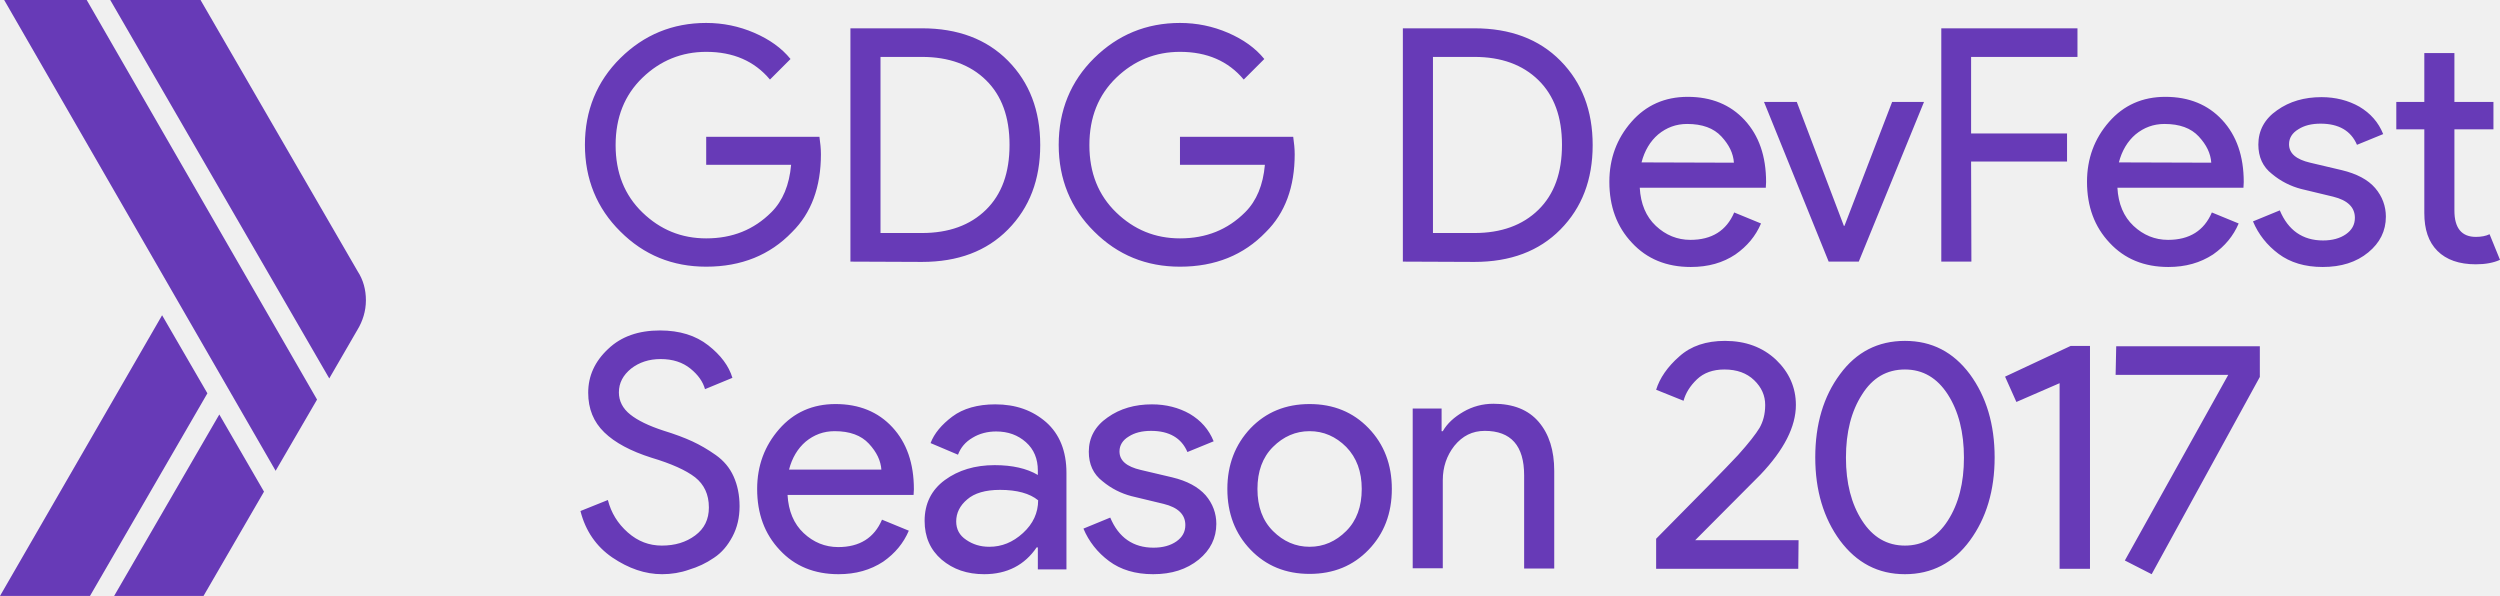
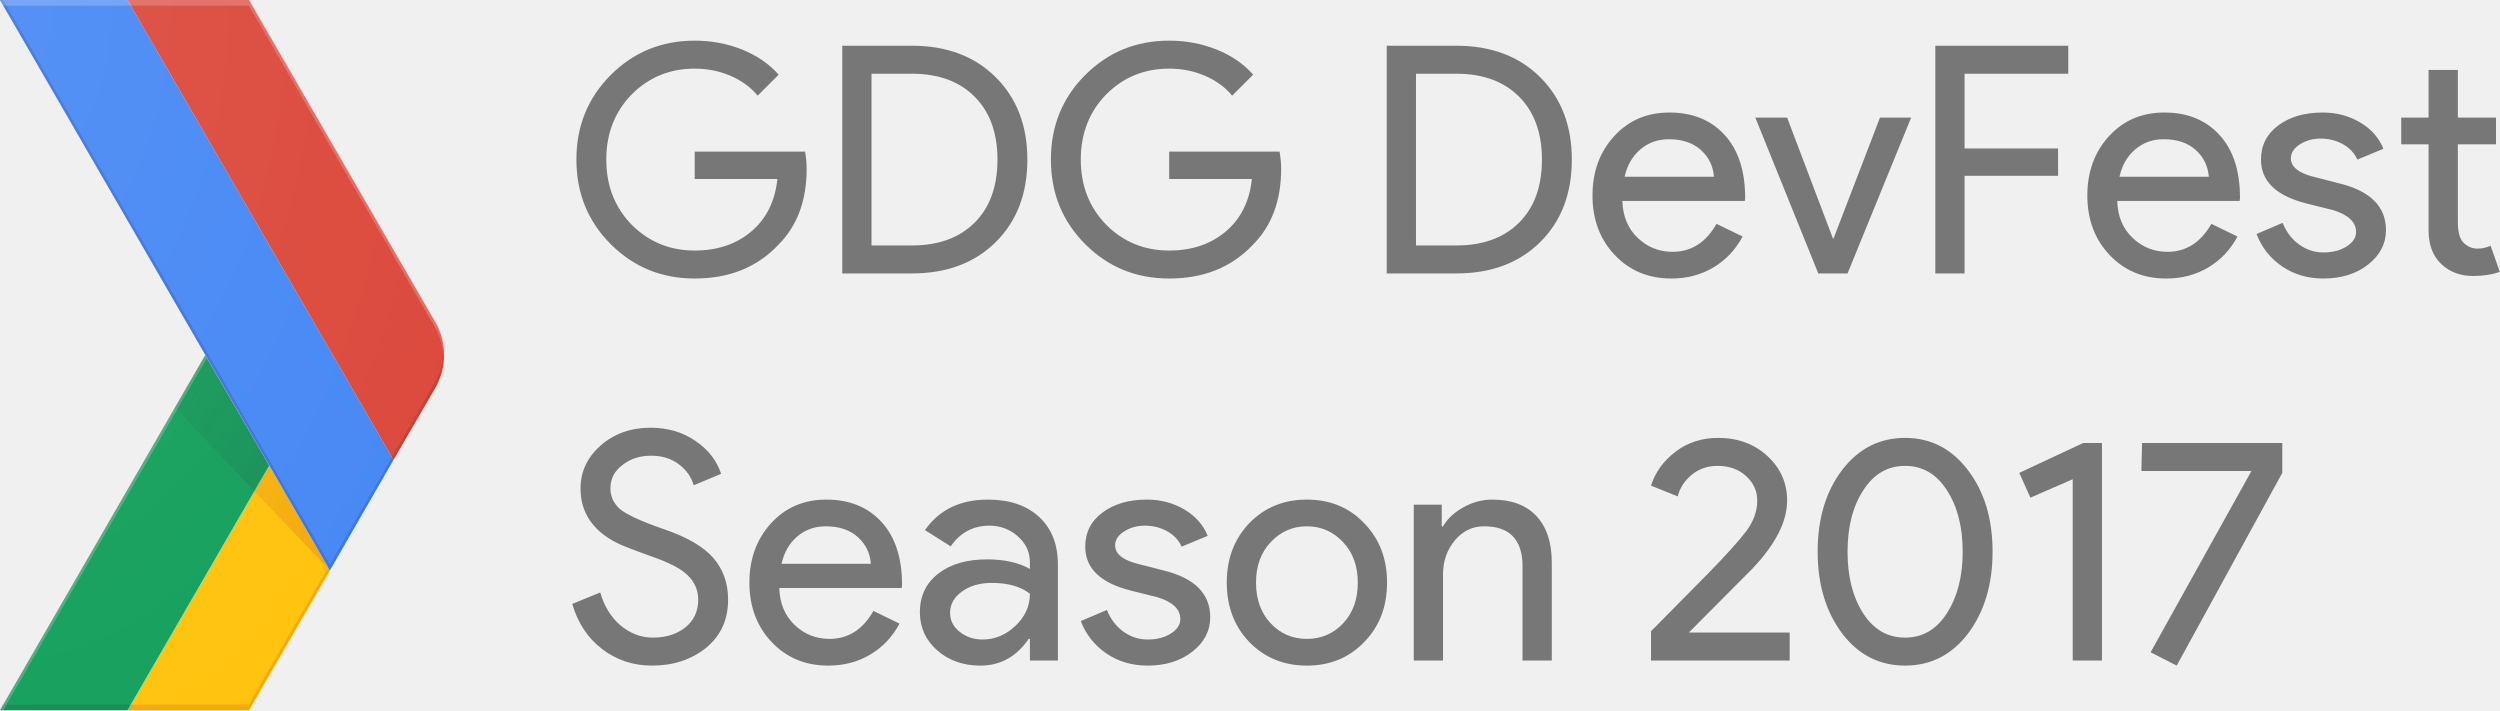
- <svg xmlns="http://www.w3.org/2000/svg" id="Layer_4" viewBox="0 0 839 200">
-   <style>.st0{fill:#673ab7}</style>
-   <path class="st0" d="M275.5 51.8c0 10.9-3.2 19.7-9.7 26.1-7.4 7.7-17 11.6-28.8 11.6-11.3 0-20.9-3.9-28.8-11.8-7.9-7.8-11.9-17.6-11.9-29.1s4-21.3 11.9-29.1S225.7 7.7 237 7.7c5.6 0 11 1.1 16.1 3.3 5.1 2.2 9.2 5.1 12.2 8.8l-6.9 6.9c-5.2-6.2-12.3-9.3-21.4-9.3-8.2 0-15.4 2.9-21.4 8.7s-9 13.3-9 22.6 3 16.8 9 22.6c6 5.8 13.1 8.7 21.4 8.7 8.8 0 16-2.9 21.9-8.8 3.8-3.8 6-9.1 6.6-15.9H237v-9.4h38c.3 2.1.5 4 .5 5.9zm9.9 36V9.5h24c12 0 21.7 3.6 28.9 10.9 7.2 7.3 10.8 16.7 10.8 28.3s-3.6 21-10.8 28.3c-7.2 7.3-16.8 10.9-28.9 10.9l-24-.1zm10.1-9.6h13.9c9 0 16.2-2.6 21.5-7.8 5.3-5.2 7.9-12.4 7.9-21.8 0-9.3-2.6-16.5-7.9-21.7s-12.5-7.8-21.5-7.8h-13.9v59.1zm139-26.4c0 10.9-3.2 19.7-9.7 26.1-7.4 7.7-17 11.6-28.8 11.6-11.3 0-20.9-3.9-28.8-11.8-7.9-7.8-11.9-17.6-11.9-29.1s4-21.3 11.9-29.1S384.7 7.7 396 7.7c5.6 0 11 1.1 16.1 3.3s9.2 5.1 12.2 8.8l-6.9 6.9c-5.2-6.2-12.3-9.3-21.4-9.3-8.2 0-15.4 2.9-21.4 8.7s-9 13.3-9 22.6 3 16.8 9 22.6c6 5.8 13.1 8.7 21.4 8.7 8.8 0 16-2.9 21.9-8.8 3.8-3.8 6-9.1 6.6-15.9H396v-9.4h38c.3 2.1.5 4 .5 5.9zm36.3 36V9.5h24c12 0 21.7 3.6 28.9 10.9s10.8 16.7 10.8 28.3-3.6 21-10.8 28.3-16.8 10.9-28.9 10.9l-24-.1zm10.1-9.6h13.9c9 0 16.2-2.6 21.5-7.8 5.3-5.2 7.9-12.4 7.9-21.8 0-9.3-2.6-16.5-7.9-21.7-5.3-5.2-12.5-7.8-21.5-7.8h-13.9v59.1zm86.5 11.4c-8.1 0-14.7-2.7-19.7-8.1-5.1-5.4-7.6-12.2-7.6-20.5 0-7.8 2.5-14.5 7.4-20.1s11.2-8.4 18.9-8.4c7.9 0 14.3 2.6 19.1 7.8s7.2 12.1 7.2 20.8l-.1 1.9h-42.3c.3 5.4 2.1 9.7 5.4 12.8 3.3 3.1 7.2 4.7 11.6 4.7 7.2 0 12.1-3.1 14.7-9.2l9 3.7c-1.8 4.2-4.6 7.6-8.6 10.4-4.2 2.8-9.1 4.2-15 4.2zm14.5-35c-.2-3.1-1.6-6-4.2-8.8-2.6-2.8-6.4-4.2-11.5-4.2-3.7 0-6.9 1.2-9.7 3.5-2.7 2.3-4.6 5.5-5.6 9.4l31 .1zm31.8 33.2L592 34.2h11l15.8 41.6h.2l16-41.6h10.7l-21.9 53.6h-10.1zm47.9 0h-10.1V9.5h45.7v9.6h-35.7v25.7h32.2v9.4h-32.2l.1 33.6zm66.1 1.8c-8.1 0-14.7-2.7-19.7-8.1-5.1-5.4-7.6-12.2-7.6-20.5 0-7.8 2.5-14.5 7.4-20.1s11.2-8.4 18.9-8.4c7.9 0 14.3 2.6 19.1 7.8s7.2 12.1 7.2 20.8l-.1 1.9h-42.3c.3 5.4 2.1 9.7 5.4 12.8 3.3 3.1 7.2 4.7 11.6 4.7 7.2 0 12.1-3.1 14.7-9.2l9 3.7c-1.8 4.2-4.6 7.6-8.6 10.4-4.3 2.8-9.2 4.2-15 4.2zm14.4-35c-.2-3.1-1.6-6-4.2-8.8-2.6-2.8-6.4-4.2-11.5-4.2-3.7 0-6.9 1.2-9.7 3.5-2.7 2.3-4.6 5.5-5.6 9.4l31 .1zm37.4 35c-6 0-10.9-1.5-14.8-4.4-3.9-2.9-6.8-6.6-8.6-10.9l9-3.7c2.8 6.7 7.7 10.1 14.5 10.1 3.1 0 5.7-.7 7.7-2.1s3-3.2 3-5.5c0-3.5-2.4-5.9-7.3-7.1l-10.8-2.6c-3.4-.9-6.7-2.5-9.7-5-3.1-2.4-4.6-5.7-4.6-9.9 0-4.7 2.1-8.6 6.3-11.5 4.2-3 9.2-4.4 14.9-4.4 4.7 0 9 1.1 12.7 3.2 3.7 2.2 6.4 5.2 8 9.2l-8.8 3.6c-2-4.7-6.1-7.1-12.2-7.1-3 0-5.5.6-7.5 1.9-2 1.2-3.1 2.9-3.1 5 0 3.1 2.4 5.1 7.1 6.2l10.6 2.5c5 1.2 8.8 3.2 11.2 6s3.6 6.1 3.6 9.6c0 4.8-2 8.8-5.9 12-4 3.3-9.1 4.9-15.3 4.9zm51.4-.9c-5.6 0-9.9-1.5-12.9-4.5s-4.4-7.2-4.4-12.7V43.4h-9.4v-9.2h9.4V17.8h10.1v16.4h13.1v9.2h-13.1v27.3c0 5.8 2.4 8.8 7.2 8.8 1.8 0 3.4-.3 4.6-.9l3.5 8.6c-2.2 1-4.9 1.5-8.1 1.5zm-608.7 104c-5.7 0-11.2-1.9-16.7-5.6-5.4-3.7-9-8.9-10.7-15.6l9.2-3.7c1.1 4.3 3.3 7.9 6.7 10.9s7.2 4.4 11.4 4.4c4.4 0 8.1-1.1 11.2-3.4 3.1-2.3 4.6-5.4 4.6-9.4 0-4.4-1.6-7.7-4.6-10.1-3.1-2.4-8-4.6-14.7-6.6-6.9-2.2-12.2-5-15.8-8.5s-5.4-7.9-5.4-13.3c0-5.6 2.2-10.5 6.7-14.7 4.4-4.2 10.2-6.2 17.4-6.2 6.6 0 12 1.7 16.2 5s6.9 6.9 8.1 10.9l-9.2 3.8c-.7-2.5-2.3-4.8-4.9-6.9-2.6-2.1-5.9-3.2-10-3.2-3.9 0-7.2 1.1-9.9 3.2-2.7 2.2-4.1 4.8-4.1 8 0 2.9 1.3 5.4 3.8 7.4s6.2 3.8 11.1 5.4c3.9 1.2 7.1 2.4 9.7 3.6 2.6 1.2 5.2 2.7 7.9 4.6 2.7 1.9 4.7 4.3 6 7.2s2 6.2 2 10-.8 7.2-2.4 10.2c-1.6 3-3.6 5.4-6.2 7.1-2.6 1.8-5.4 3.1-8.4 4-2.8 1-5.9 1.5-9 1.5zm59.2 0c-8.1 0-14.7-2.7-19.7-8.1-5.1-5.4-7.6-12.2-7.6-20.5 0-7.8 2.5-14.5 7.4-20.1s11.2-8.4 18.9-8.4c7.9 0 14.3 2.6 19.1 7.8 4.8 5.2 7.2 12.1 7.2 20.8l-.1 1.9h-42.3c.3 5.4 2.1 9.7 5.4 12.8s7.2 4.7 11.6 4.7c7.2 0 12.1-3.1 14.7-9.2l9 3.7c-1.8 4.2-4.6 7.6-8.6 10.4-4.3 2.8-9.2 4.2-15 4.2zm14.4-35c-.2-3.1-1.6-6-4.2-8.8s-6.4-4.2-11.5-4.2c-3.7 0-6.9 1.2-9.7 3.5-2.7 2.3-4.6 5.5-5.6 9.4h31v.1zm34.5 35c-5.7 0-10.4-1.6-14.3-4.9-3.8-3.3-5.7-7.6-5.7-13 0-5.8 2.3-10.4 6.8-13.7s10.1-5 16.7-5c5.9 0 10.8 1.1 14.5 3.3v-1.5c0-3.9-1.3-7.1-4-9.5s-6-3.6-10-3.6c-2.9 0-5.6.7-7.9 2.1-2.4 1.4-4 3.3-4.9 5.7l-9.2-3.9c1.2-3.2 3.7-6.2 7.3-8.9 3.6-2.7 8.5-4.1 14.4-4.1 6.9 0 12.5 2 17.1 6 4.5 4 6.8 9.7 6.8 17v32.4h-9.6v-7.4h-.4c-4 5.9-9.9 9-17.6 9zm1.7-9.2c4.2 0 7.9-1.5 11.3-4.6s5.1-6.8 5.1-11c-2.8-2.3-7.1-3.5-12.8-3.5-4.9 0-8.6 1.1-11 3.2-2.5 2.1-3.7 4.6-3.7 7.4 0 2.6 1.1 4.7 3.4 6.2 2.2 1.5 4.7 2.3 7.7 2.3zm55 9.2c-6 0-10.9-1.5-14.8-4.4s-6.8-6.6-8.6-10.9l9-3.7c2.8 6.7 7.7 10.1 14.5 10.1 3.1 0 5.7-.7 7.7-2.1 2-1.4 3-3.2 3-5.5 0-3.5-2.4-5.9-7.3-7.1l-10.8-2.6c-3.4-.9-6.7-2.5-9.7-5-3.1-2.4-4.6-5.7-4.6-9.9 0-4.7 2.1-8.6 6.3-11.5 4.2-3 9.2-4.4 14.9-4.4 4.7 0 9 1.1 12.7 3.2 3.7 2.2 6.4 5.2 8 9.2l-8.8 3.6c-2-4.7-6.1-7.1-12.2-7.1-3 0-5.5.6-7.5 1.9-2 1.2-3.1 2.9-3.1 5 0 3.1 2.4 5.1 7.1 6.2l10.6 2.5c5 1.2 8.7 3.2 11.2 6 2.4 2.8 3.6 6.1 3.6 9.6 0 4.8-2 8.8-5.9 12-4.1 3.3-9.1 4.9-15.3 4.9zm32.7-49c5.2-5.4 11.8-8.1 19.8-8.1s14.6 2.7 19.8 8.1c5.2 5.4 7.8 12.2 7.8 20.4s-2.6 15-7.8 20.4c-5.2 5.4-11.8 8.1-19.8 8.1s-14.6-2.7-19.8-8.1c-5.2-5.4-7.8-12.2-7.8-20.4 0-8.1 2.6-14.9 7.8-20.4zm7.5 34.5c3.5 3.5 7.6 5.3 12.3 5.3 4.7 0 8.8-1.8 12.3-5.3s5.2-8.2 5.2-14.1c0-5.8-1.7-10.5-5.2-14.1-3.5-3.5-7.6-5.3-12.3-5.3-4.7 0-8.8 1.8-12.3 5.3s-5.2 8.2-5.2 14.1 1.7 10.6 5.2 14.1zm56.6-40.9v7.4h.4c1.5-2.6 3.8-4.7 6.9-6.5s6.5-2.7 10.1-2.7c6.6 0 11.7 2 15.2 6.1s5.2 9.6 5.2 16.4v32.8h-10.1v-31.3c0-9.9-4.4-14.9-13.2-14.9-4.2 0-7.5 1.7-10.2 5-2.6 3.3-3.9 7.2-3.9 11.5v29.6h-10.1v-53.6h9.7v.2zm119.7 53.6h-47.7v-10.1c14.3-14.4 23.4-23.7 27.5-28.1 3.6-4 6-7.1 7.2-9.1 1.2-2.1 1.9-4.6 1.9-7.7 0-3.1-1.2-5.9-3.7-8.3-2.5-2.4-5.8-3.6-10-3.6-3.8 0-6.9 1.1-9.2 3.3s-3.8 4.6-4.5 7.2l-9.2-3.7c1.2-3.9 3.8-7.7 7.8-11.2 3.9-3.5 9-5.2 15.3-5.2 6.9 0 12.6 2.1 17.1 6.3 4.4 4.2 6.7 9.3 6.7 15.2 0 7.3-4 15.1-11.9 23.4l-21.9 22h34.7l-.1 9.6zm57.6-9.5c-5.5 7.5-12.8 11.3-21.8 11.3s-16.2-3.8-21.8-11.3c-5.5-7.5-8.3-16.8-8.3-27.9 0-11.2 2.8-20.5 8.3-27.9 5.5-7.5 12.8-11.2 21.8-11.2s16.2 3.7 21.8 11.2c5.5 7.5 8.3 16.8 8.3 27.9s-2.8 20.4-8.3 27.9zm-21.8 1.7c6 0 10.8-2.8 14.4-8.4 3.6-5.6 5.4-12.6 5.4-21.1s-1.8-15.6-5.4-21.2c-3.6-5.6-8.4-8.4-14.4-8.4-6.1 0-10.9 2.8-14.4 8.4-3.6 5.6-5.4 12.6-5.4 21.2 0 8.5 1.8 15.5 5.4 21.1 3.6 5.6 8.4 8.4 14.4 8.4zm62 7.8h-10.1v-62.3l-14.5 6.3-3.8-8.5 22-10.3h6.5v74.8h-.1zm20.8 1.8l-9-4.6 34.7-62.3H710l.2-9.6h48.2v10.3l-36.3 66.2z" id="XMLID_7_" />
-   <path class="st0" d="M110.5 127l9.5-16.4c1.7-2.8 2.8-6.2 2.8-9.8s-.9-6.9-2.8-9.8L67.3 0H37l73.5 127zm-56.1-21.2L0 200h30.2l39.4-68-15.2-26.2zM92.5 158l13.9-23.9L29.1 0H1.4l91.1 158zm-18.9-18.9L38.3 200h30l20.3-35-15-25.9z" />
+ <svg xmlns="http://www.w3.org/2000/svg" width="704" height="200" viewBox="0 0 704 200">
+   <defs>
+     <radialGradient cx="98.685%" cy="97.827%" fx="98.685%" fy="97.827%" r="324.704%" id="a">
+       <stop stop-color="#BF360C" stop-opacity=".2" offset="0%" />
+       <stop stop-color="#BF360C" stop-opacity=".02" offset="100%" />
+     </radialGradient>
+     <radialGradient cx="162.728%" cy="157.695%" fx="162.728%" fy="157.695%" r="263.106%" id="b">
+       <stop stop-color="#263238" stop-opacity=".2" offset="0%" />
+       <stop stop-color="#263238" stop-opacity=".02" offset="100%" />
+     </radialGradient>
+     <radialGradient cx="-1.251%" cy=".781%" fx="-1.251%" fy=".781%" r="167.971%" id="c">
+       <stop stop-color="#FFF" stop-opacity=".1" offset="0%" />
+       <stop stop-color="#FFF" stop-opacity="0" offset="100%" />
+     </radialGradient>
+   </defs>
+   <g fill="none" fill-rule="evenodd">
+     <path d="M227.152 47.536c0 8.956-2.657 16.09-7.97 21.404-5.97 6.329-13.822 9.493-23.554 9.493-9.313 0-17.194-3.224-23.642-9.672s-9.672-14.389-9.672-23.822 3.224-17.374 9.672-23.822 14.329-9.672 23.642-9.672c4.717 0 9.165.836 13.344 2.508 4.18 1.671 7.612 4.03 10.3 7.075l-5.912 5.91c-1.97-2.388-4.522-4.254-7.657-5.597-3.134-1.343-6.492-2.015-10.075-2.015-6.985 0-12.896 2.418-17.732 7.254-4.776 4.896-7.164 11.015-7.164 18.359 0 7.344 2.388 13.463 7.164 18.359 4.836 4.836 10.747 7.254 17.732 7.254 6.389 0 11.702-1.791 15.941-5.373 4.24-3.583 6.687-8.508 7.344-14.777h-23.285V42.7h31.076c.299 1.672.448 3.284.448 4.836zM237.182 77V12.878h19.613c9.792 0 17.658 2.955 23.598 8.866 5.94 5.91 8.911 13.642 8.911 23.195 0 9.612-2.97 17.359-8.91 23.24-5.941 5.88-13.807 8.821-23.599 8.821h-19.613zm8.24-56.241v48.36h11.373c7.463 0 13.344-2.134 17.643-6.403 4.298-4.269 6.448-10.195 6.448-17.777 0-7.523-2.15-13.433-6.448-17.732-4.299-4.299-10.18-6.448-17.643-6.448h-11.373zM360.77 47.536c0 8.956-2.657 16.09-7.97 21.404-5.971 6.329-13.822 9.493-23.554 9.493-9.314 0-17.195-3.224-23.643-9.672s-9.672-14.389-9.672-23.822 3.224-17.374 9.672-23.822 14.33-9.672 23.643-9.672c4.717 0 9.164.836 13.344 2.508 4.18 1.671 7.612 4.03 10.299 7.075l-5.911 5.91c-1.97-2.388-4.523-4.254-7.657-5.597-3.134-1.343-6.493-2.015-10.075-2.015-6.985 0-12.896 2.418-17.732 7.254-4.776 4.896-7.165 11.015-7.165 18.359 0 7.344 2.389 13.463 7.165 18.359 4.836 4.836 10.747 7.254 17.732 7.254 6.388 0 11.702-1.791 15.94-5.373 4.24-3.583 6.688-8.508 7.345-14.777h-23.285V42.7h31.076c.298 1.672.448 3.284.448 4.836zM390.502 77V12.878h19.613c9.792 0 17.657 2.955 23.598 8.866 5.94 5.91 8.91 13.642 8.91 23.195 0 9.612-2.97 17.359-8.91 23.24-5.94 5.88-13.806 8.821-23.598 8.821h-19.613zm8.24-56.241v48.36h11.373c7.463 0 13.344-2.134 17.643-6.403 4.298-4.269 6.448-10.195 6.448-17.777 0-7.523-2.15-13.433-6.448-17.732-4.3-4.299-10.18-6.448-17.643-6.448h-11.374zm71.913 57.674c-6.448 0-11.762-2.21-15.941-6.627-4.18-4.418-6.269-10-6.269-16.747 0-6.687 2.03-12.254 6.09-16.702 4.06-4.448 9.254-6.672 15.583-6.672 6.507 0 11.687 2.104 15.537 6.313 3.851 4.21 5.777 10.105 5.777 17.688l-.09.895h-34.479c.12 4.299 1.553 7.762 4.299 10.389 2.746 2.627 6.03 3.94 9.851 3.94 5.254 0 9.374-2.627 12.359-7.88l7.343 3.582c-1.97 3.701-4.701 6.597-8.194 8.686-3.493 2.09-7.448 3.135-11.866 3.135zM457.49 49.775h25.165c-.238-3.045-1.477-5.567-3.716-7.568-2.24-2-5.24-3-9-3-3.105 0-5.777.956-8.016 2.866-2.239 1.91-3.716 4.478-4.433 7.702zM520.27 77h-8.24l-17.731-43.882h8.955l12.896 34.03h.18l13.075-34.03h8.776L520.27 77zm32.956-27.494V77h-8.239V12.878h37.435v7.88h-29.196v21.046h26.33v7.702h-26.33zm56.779 28.927c-6.448 0-11.762-2.21-15.941-6.627-4.18-4.418-6.269-10-6.269-16.747 0-6.687 2.03-12.254 6.09-16.702 4.06-4.448 9.254-6.672 15.583-6.672 6.507 0 11.687 2.104 15.538 6.313 3.85 4.21 5.776 10.105 5.776 17.688l-.09.895h-34.479c.12 4.299 1.553 7.762 4.299 10.389 2.746 2.627 6.03 3.94 9.851 3.94 5.254 0 9.374-2.627 12.359-7.88l7.344 3.582c-1.97 3.701-4.702 6.597-8.195 8.686-3.493 2.09-7.448 3.135-11.866 3.135zM596.84 49.775h25.165c-.238-3.045-1.477-5.567-3.716-7.568-2.239-2-5.24-3-9-3-3.105 0-5.777.956-8.016 2.866-2.239 1.91-3.716 4.478-4.433 7.702zm75.048 15.045c0 3.821-1.672 7.045-5.015 9.672-3.343 2.627-7.552 3.94-12.627 3.94-4.418 0-8.3-1.148-11.643-3.447-3.343-2.299-5.731-5.329-7.164-9.09l7.343-3.134c1.075 2.627 2.642 4.671 4.702 6.134s4.314 2.194 6.762 2.194c2.627 0 4.82-.567 6.582-1.701 1.761-1.135 2.642-2.478 2.642-4.03 0-2.806-2.15-4.866-6.448-6.18l-7.523-1.88c-8.538-2.15-12.806-6.27-12.806-12.359 0-4 1.627-7.21 4.88-9.627 3.254-2.418 7.419-3.627 12.494-3.627 3.88 0 7.388.925 10.522 2.776 3.135 1.85 5.329 4.328 6.583 7.433l-7.344 3.045c-.836-1.85-2.194-3.299-4.075-4.344-1.88-1.044-3.985-1.567-6.313-1.567-2.15 0-4.075.538-5.777 1.612-1.701 1.075-2.552 2.388-2.552 3.94 0 2.508 2.358 4.3 7.075 5.374l6.627 1.702c8.717 2.149 13.075 6.537 13.075 13.164zm24.539 12.896c-3.583 0-6.553-1.104-8.911-3.313-2.359-2.21-3.568-5.284-3.627-9.224V40.64h-7.702v-7.522h7.702V19.684h8.239v13.434h10.747v7.522h-10.747v21.852c0 2.925.567 4.91 1.701 5.955 1.135 1.045 2.418 1.568 3.851 1.568.657 0 1.299-.075 1.926-.224a9.987 9.987 0 0 0 1.746-.582l2.597 7.343c-2.15.776-4.657 1.164-7.522 1.164zm-491.394 91.179c0 5.612-2.06 10.12-6.18 13.523-4.179 3.343-9.254 5.015-15.224 5.015-5.314 0-10-1.552-14.06-4.657-4.06-3.105-6.866-7.344-8.419-12.717l7.881-3.224c.538 1.91 1.284 3.642 2.24 5.194.954 1.553 2.074 2.881 3.358 3.986a15.222 15.222 0 0 0 4.253 2.597c1.553.627 3.195.94 4.926.94 3.761 0 6.836-.97 9.224-2.91 2.388-1.941 3.583-4.523 3.583-7.747 0-2.687-.986-4.985-2.956-6.896-1.85-1.85-5.313-3.642-10.388-5.373-5.135-1.851-8.329-3.105-9.583-3.762-6.806-3.463-10.21-8.567-10.21-15.314 0-4.716 1.881-8.746 5.643-12.09 3.82-3.343 8.508-5.015 14.06-5.015 4.896 0 9.135 1.254 12.717 3.761 3.582 2.448 5.97 5.523 7.165 9.225l-7.702 3.224c-.717-2.389-2.135-4.374-4.254-5.956-2.12-1.582-4.702-2.373-7.747-2.373-3.224 0-5.94.895-8.15 2.687-2.208 1.671-3.313 3.85-3.313 6.537 0 2.21.866 4.12 2.597 5.732 1.91 1.612 6.06 3.522 12.448 5.731 6.508 2.21 11.15 4.911 13.926 8.105 2.777 3.194 4.165 7.12 4.165 11.777zm28.21 18.538c-6.448 0-11.762-2.21-15.941-6.627-4.18-4.418-6.269-10-6.269-16.747 0-6.687 2.03-12.254 6.09-16.702 4.06-4.448 9.254-6.672 15.583-6.672 6.507 0 11.687 2.104 15.538 6.313 3.85 4.21 5.776 10.105 5.776 17.688l-.09.895h-34.48c.12 4.299 1.553 7.762 4.299 10.389 2.746 2.627 6.03 3.94 9.851 3.94 5.254 0 9.374-2.627 12.359-7.88l7.343 3.582c-1.97 3.701-4.701 6.597-8.194 8.686-3.493 2.09-7.448 3.135-11.866 3.135zm-13.165-28.658h25.165c-.238-3.045-1.477-5.567-3.716-7.568-2.24-2-5.24-3-9-3-3.105 0-5.777.956-8.016 2.866-2.239 1.91-3.716 4.478-4.433 7.702zm47.465 13.792c0 2.149.91 3.94 2.731 5.373 1.821 1.433 3.956 2.15 6.404 2.15 3.462 0 6.552-1.284 9.269-3.852 2.716-2.567 4.074-5.582 4.074-9.045-2.567-2.03-6.15-3.045-10.746-3.045-3.344 0-6.135.806-8.374 2.418-2.239 1.612-3.358 3.612-3.358 6zm10.657-31.882c6.09 0 10.896 1.627 14.419 4.88 3.522 3.254 5.283 7.717 5.283 13.39V186h-7.88v-6.09h-.359c-3.403 5.015-7.94 7.523-13.612 7.523-4.836 0-8.881-1.433-12.135-4.299-3.254-2.866-4.881-6.448-4.881-10.747 0-4.537 1.717-8.15 5.15-10.836 3.433-2.686 8.015-4.03 13.746-4.03 4.896 0 8.926.896 12.09 2.687v-1.88c0-2.867-1.134-5.3-3.403-7.3-2.268-2-4.925-3-7.97-3-4.597 0-8.24 1.94-10.926 5.821l-7.254-4.567c4-5.732 9.91-8.597 17.732-8.597zm62.6 33.135c0 3.821-1.672 7.045-5.015 9.672-3.344 2.627-7.553 3.94-12.628 3.94-4.418 0-8.299-1.148-11.642-3.447-3.344-2.299-5.732-5.329-7.165-9.09l7.344-3.134c1.075 2.627 2.642 4.671 4.702 6.134s4.313 2.194 6.761 2.194c2.627 0 4.821-.567 6.582-1.701 1.762-1.135 2.642-2.478 2.642-4.03 0-2.806-2.149-4.866-6.448-6.18l-7.522-1.88c-8.538-2.15-12.807-6.27-12.807-12.359 0-4 1.627-7.21 4.881-9.627 3.254-2.418 7.418-3.627 12.493-3.627 3.88 0 7.388.925 10.523 2.776 3.134 1.85 5.328 4.328 6.582 7.433l-7.343 3.045c-.836-1.85-2.194-3.299-4.075-4.344-1.88-1.044-3.985-1.567-6.314-1.567-2.15 0-4.075.538-5.776 1.612-1.702 1.075-2.553 2.388-2.553 3.94 0 2.508 2.359 4.3 7.075 5.374l6.627 1.702c8.717 2.149 13.076 6.537 13.076 13.164zm4.657-9.761c0-6.747 2.119-12.33 6.358-16.747 4.299-4.418 9.702-6.627 16.21-6.627 6.507 0 11.88 2.209 16.12 6.627 4.298 4.418 6.448 10 6.448 16.747 0 6.806-2.15 12.388-6.448 16.747-4.24 4.418-9.613 6.627-16.12 6.627-6.508 0-11.911-2.21-16.21-6.627-4.239-4.418-6.358-10-6.358-16.747zm8.239 0c0 4.716 1.373 8.537 4.12 11.463 2.746 2.925 6.149 4.388 10.209 4.388s7.463-1.463 10.21-4.388c2.745-2.926 4.119-6.747 4.119-11.463 0-4.657-1.374-8.448-4.12-11.374-2.806-2.985-6.21-4.478-10.21-4.478-4 0-7.403 1.493-10.209 4.478-2.746 2.926-4.12 6.717-4.12 11.374zm44.42-21.941h7.88v6.09h.359c1.253-2.15 3.179-3.941 5.776-5.374 2.597-1.433 5.299-2.15 8.105-2.15 5.373 0 9.508 1.538 12.403 4.613 2.896 3.075 4.344 7.448 4.344 13.12V186h-8.24v-27.046c-.178-7.164-3.79-10.747-10.836-10.747-3.283 0-6.03 1.329-8.239 3.986-2.209 2.656-3.313 5.836-3.313 9.537V186h-8.24v-43.882zm105.855 36.001V186h-39.047v-8.24l15.852-16.03c5.313-5.433 8.985-9.508 11.015-12.224 2.03-2.717 3.045-5.567 3.045-8.553 0-2.686-1.045-4.985-3.134-6.895-2.09-1.911-4.777-2.866-8.06-2.866-2.807 0-5.225.836-7.255 2.507-2.03 1.672-3.343 3.702-3.94 6.09l-7.523-3.045c1.194-3.761 3.493-6.94 6.896-9.538 3.403-2.597 7.403-3.895 12-3.895 5.553 0 10.18 1.701 13.882 5.104 3.701 3.404 5.552 7.583 5.552 12.538 0 5.911-3.254 12.3-9.761 19.165L475.58 178.12h28.39zm7.88-22.747c0-9.314 2.3-16.986 6.896-23.016 4.598-6.03 10.508-9.045 17.733-9.045 7.224 0 13.134 3.045 17.732 9.135 4.597 6.03 6.895 13.672 6.895 22.926 0 9.194-2.298 16.866-6.895 23.016-4.598 6.03-10.508 9.045-17.732 9.045-7.225 0-13.135-3.015-17.733-9.045-4.597-6.15-6.895-13.822-6.895-23.016zm40.838 0c0-7.045-1.492-12.836-4.478-17.374-2.925-4.538-6.836-6.806-11.731-6.806-4.896 0-8.807 2.268-11.732 6.806-2.986 4.538-4.478 10.329-4.478 17.374 0 7.045 1.492 12.866 4.478 17.463 2.925 4.478 6.836 6.717 11.732 6.717 4.895 0 8.806-2.269 11.731-6.806 2.986-4.598 4.478-10.389 4.478-17.374zm39.226-30.628V186h-8.24v-51.047l-11.91 5.194-3.135-6.985 18-8.418h5.285zm50.778 8.418l-29.733 54.27-7.343-3.76 28.389-51.047H603.02l.179-7.881h39.494v8.418z" fill="#777" />
+     <path d="M122.5 90.6L70.1 0H0l57.8 100L0 200h70.1l52.4-90.6c3.3-5.8 3.3-13 0-18.8z" />
+     <path fill="#FFC107" d="M92.4 159.8l-16.6-28.7L35.9 200h34.2l22.8-39.4z" />
+     <path d="M122.5 90.6L70.1 0H0l57.8 100L0 200h70.1l52.4-90.6c3.3-5.8 3.3-13 0-18.8z" />
+     <path fill="#0F9D58" d="M57.8 100l18 31.1L35.9 200H0z" />
+     <path d="M122.5 90.6L70.1 0H0l57.8 100L0 200h70.1l52.4-90.6c3.3-5.8 3.3-13 0-18.8z" />
+     <path fill="#BF360C" opacity=".2" d="M70.1 198.4H36.8l-.9 1.6h34.2l22.8-39.4-.5-.8z" />
+     <path d="M122.5 90.6L70.1 0H0l57.8 100L0 200h70.1l52.4-90.6c3.3-5.8 3.3-13 0-18.8z" />
+     <path fill="#263238" opacity=".2" d="M.9 198.4L0 200h35.9l.9-1.6z" />
+     <path d="M122.5 90.6L70.1 0H0l57.8 100L0 200h70.1l52.4-90.6c3.3-5.8 3.3-13 0-18.8z" />
+     <path fill="#FFF" opacity=".2" d="M0 200h.9l57.4-99.2-.5-.8z" />
+     <path d="M122.5 90.6L70.1 0H0l57.8 100L0 200h70.1l52.4-90.6c3.3-5.8 3.3-13 0-18.8z" />
+     <path fill="url(#a)" d="M92.9 160.6l-17.1-29.5-4.2 7.2z" />
+     <path d="M122.5 90.6L70.1 0H0l57.8 100L0 200h70.1l52.4-90.6c3.3-5.8 3.3-13 0-18.8z" />
+     <path fill="url(#b)" d="M71.6 138.3l4.2-7.2-18-31.1-8.5 14.8z" />
+     <path d="M122.5 90.6L70.1 0H0l57.8 100L0 200h70.1l52.4-90.6c3.3-5.8 3.3-13 0-18.8z" />
+     <path d="M35.9 0H0l92.9 160.6 17.9-31.1z" fill="#4285F4" />
+     <path d="M122.5 90.6L70.1 0H0l57.8 100L0 200h70.1l52.4-90.6c3.3-5.8 3.3-13 0-18.8z" />
+     <path d="M122.5 109.4c3.4-5.8 3.4-13 0-18.8L70.1 0H35.9l74.9 129.5 11.7-20.1z" fill="#DB4437" />
+     <path d="M122.5 90.6L70.1 0H0l57.8 100L0 200h70.1l52.4-90.6c3.3-5.8 3.3-13 0-18.8z" />
+     <path fill="#1A237E" opacity=".2" d="M110.8 129.5l-.4-.8L92.9 159 .9 0H0l92.9 160.6 17.9-31.1z" />
+     <path d="M122.5 90.6L70.1 0H0l57.8 100L0 200h70.1l52.4-90.6c3.3-5.8 3.3-13 0-18.8z" />
+     <path d="M70.1 1.6l52.4 90.6c1.5 2.7 2.3 5.6 2.5 8.6.1-3.5-.7-7-2.5-10.2L70.1 0H0l.9 1.6h69.2z" fill="#FFF" opacity=".2" />
+     <path d="M122.5 90.6L70.1 0H0l57.8 100L0 200h70.1l52.4-90.6c3.3-5.8 3.3-13 0-18.8z" />
+     <path d="M110.8 129.5l11.6-20.1c1.8-3.1 2.6-6.7 2.5-10.2-.1 3-.9 5.9-2.5 8.6l-12.1 20.9.5.8z" fill="#3E2723" opacity=".2" />
+     <path d="M122.5 90.6L70.1 0H0l57.8 100L0 200h70.1l52.4-90.6c3.3-5.8 3.3-13 0-18.8z" />
+     <path d="M122.5 90.6L70.1 0H0l57.8 100L0 200h70.1l52.4-90.6c3.3-5.8 3.3-13 0-18.8z" fill="url(#c)" />
+   </g>
</svg>
